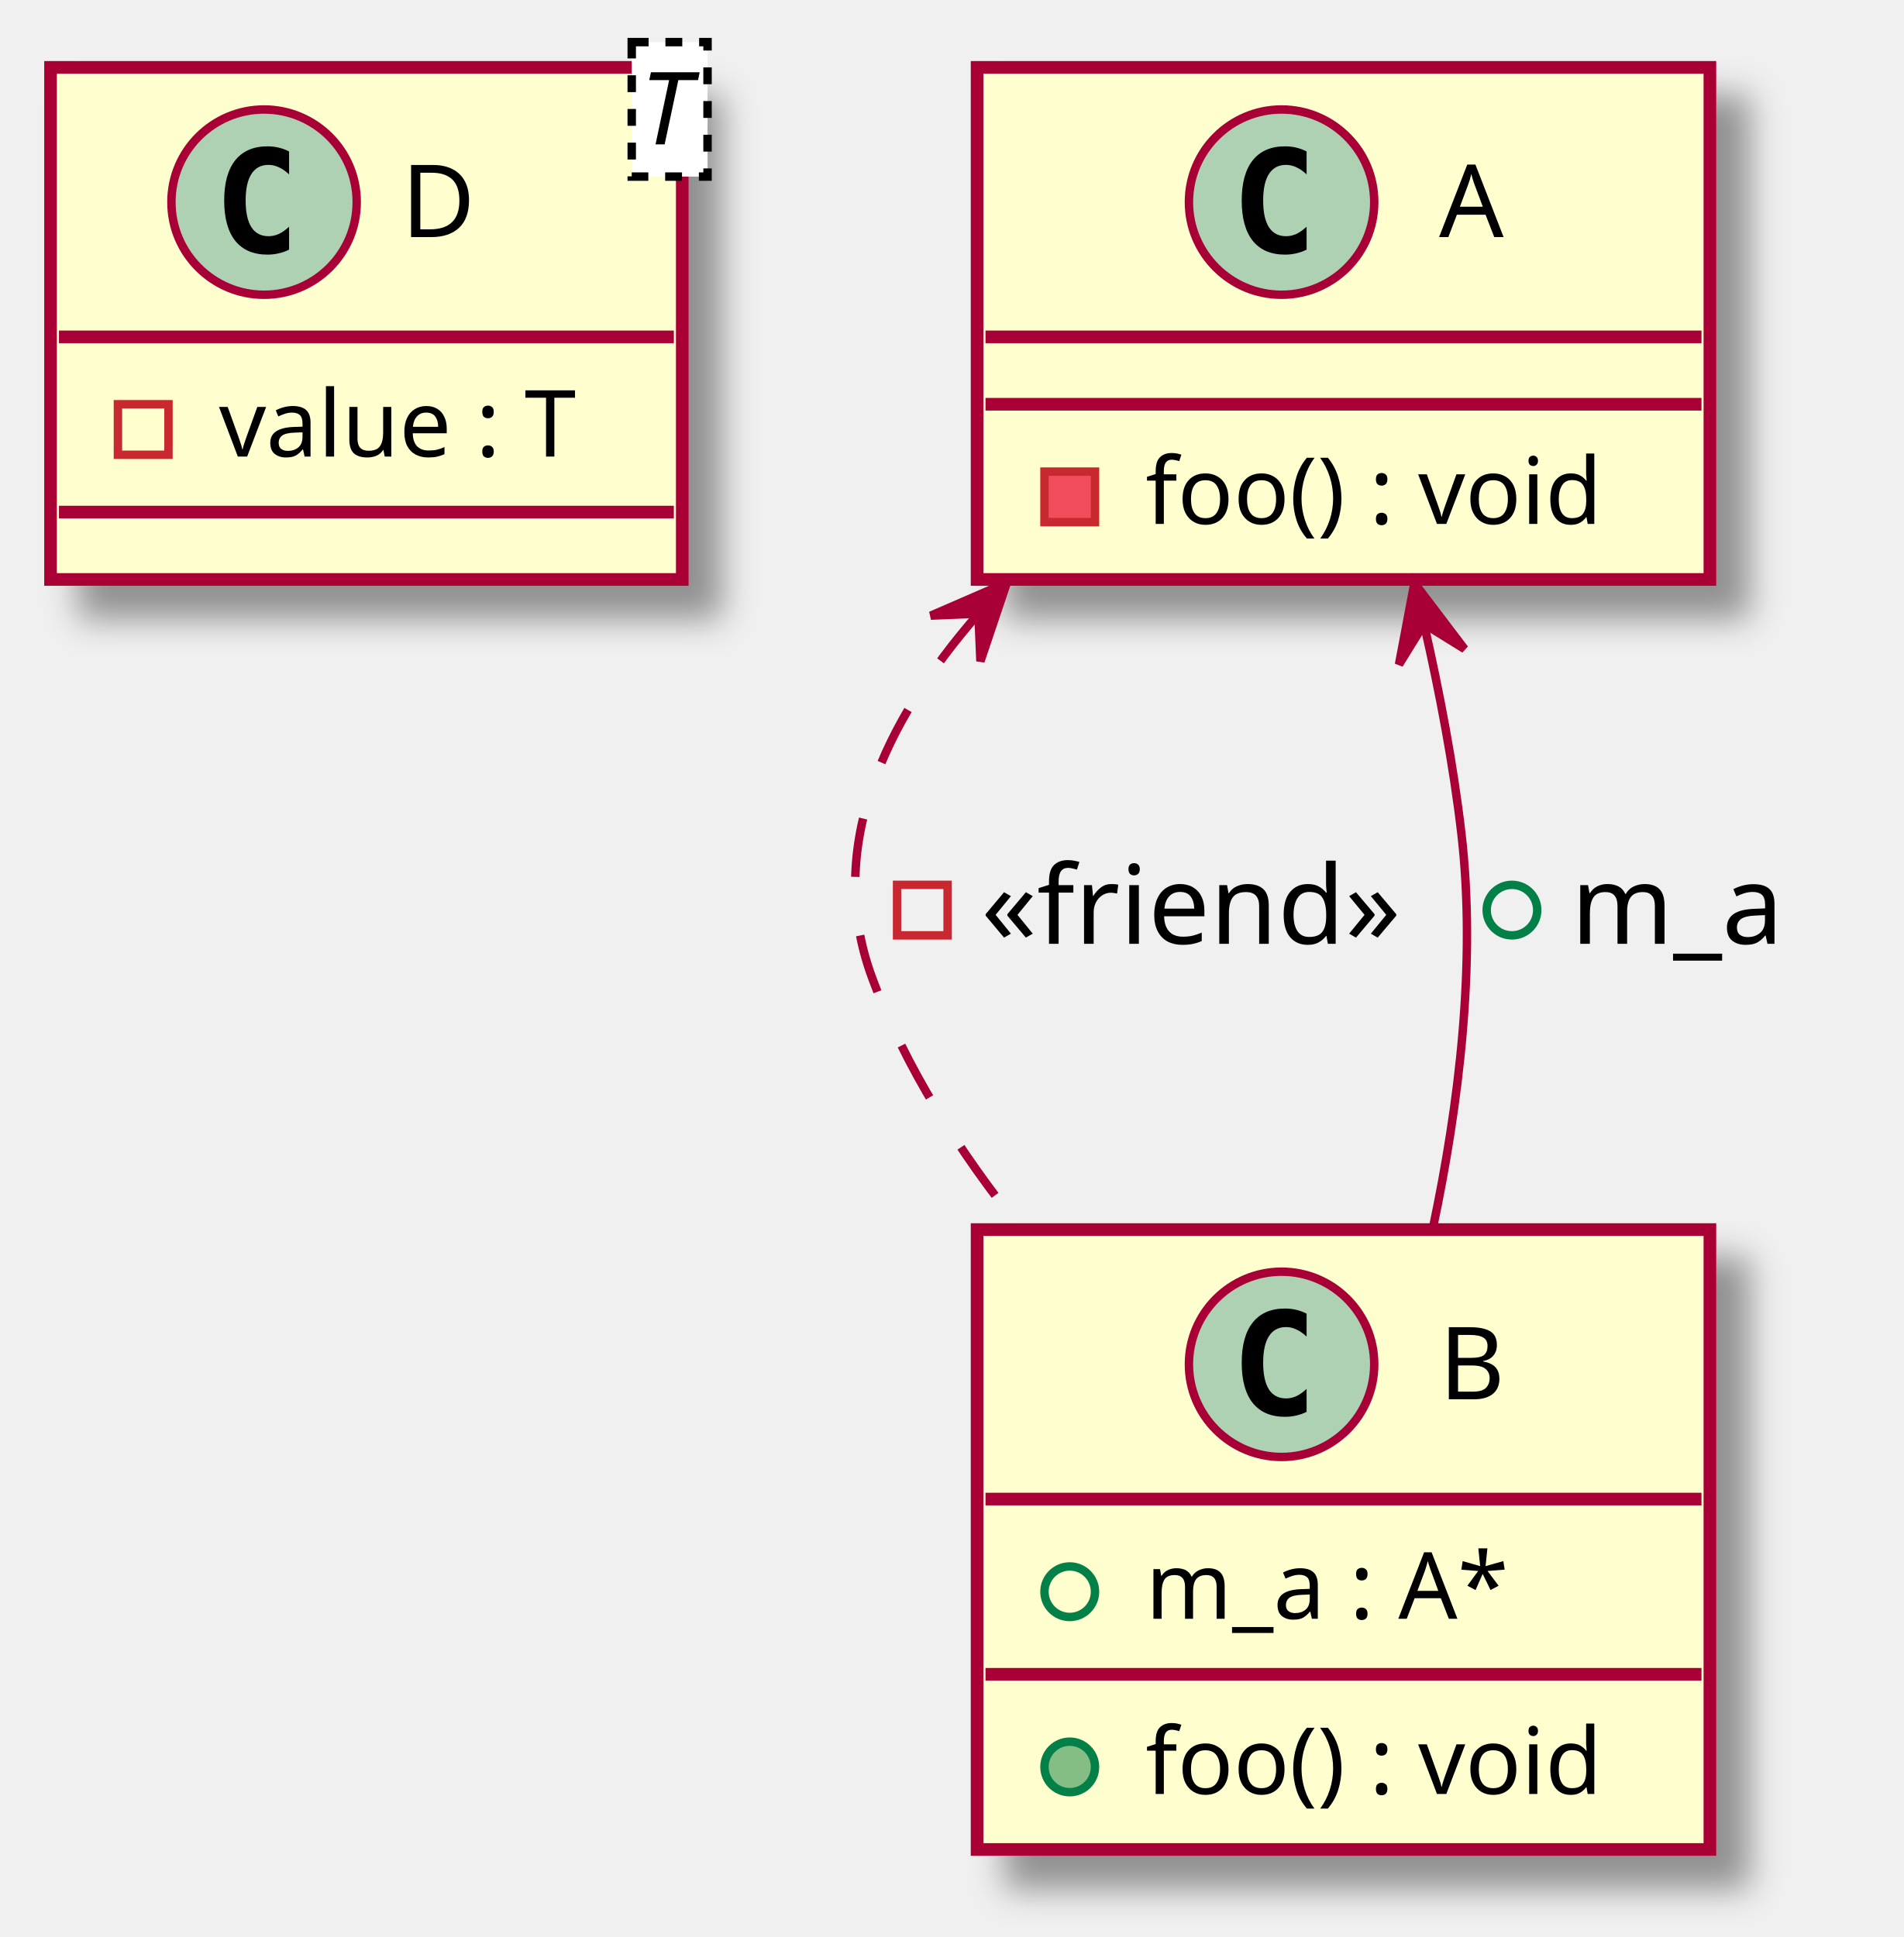
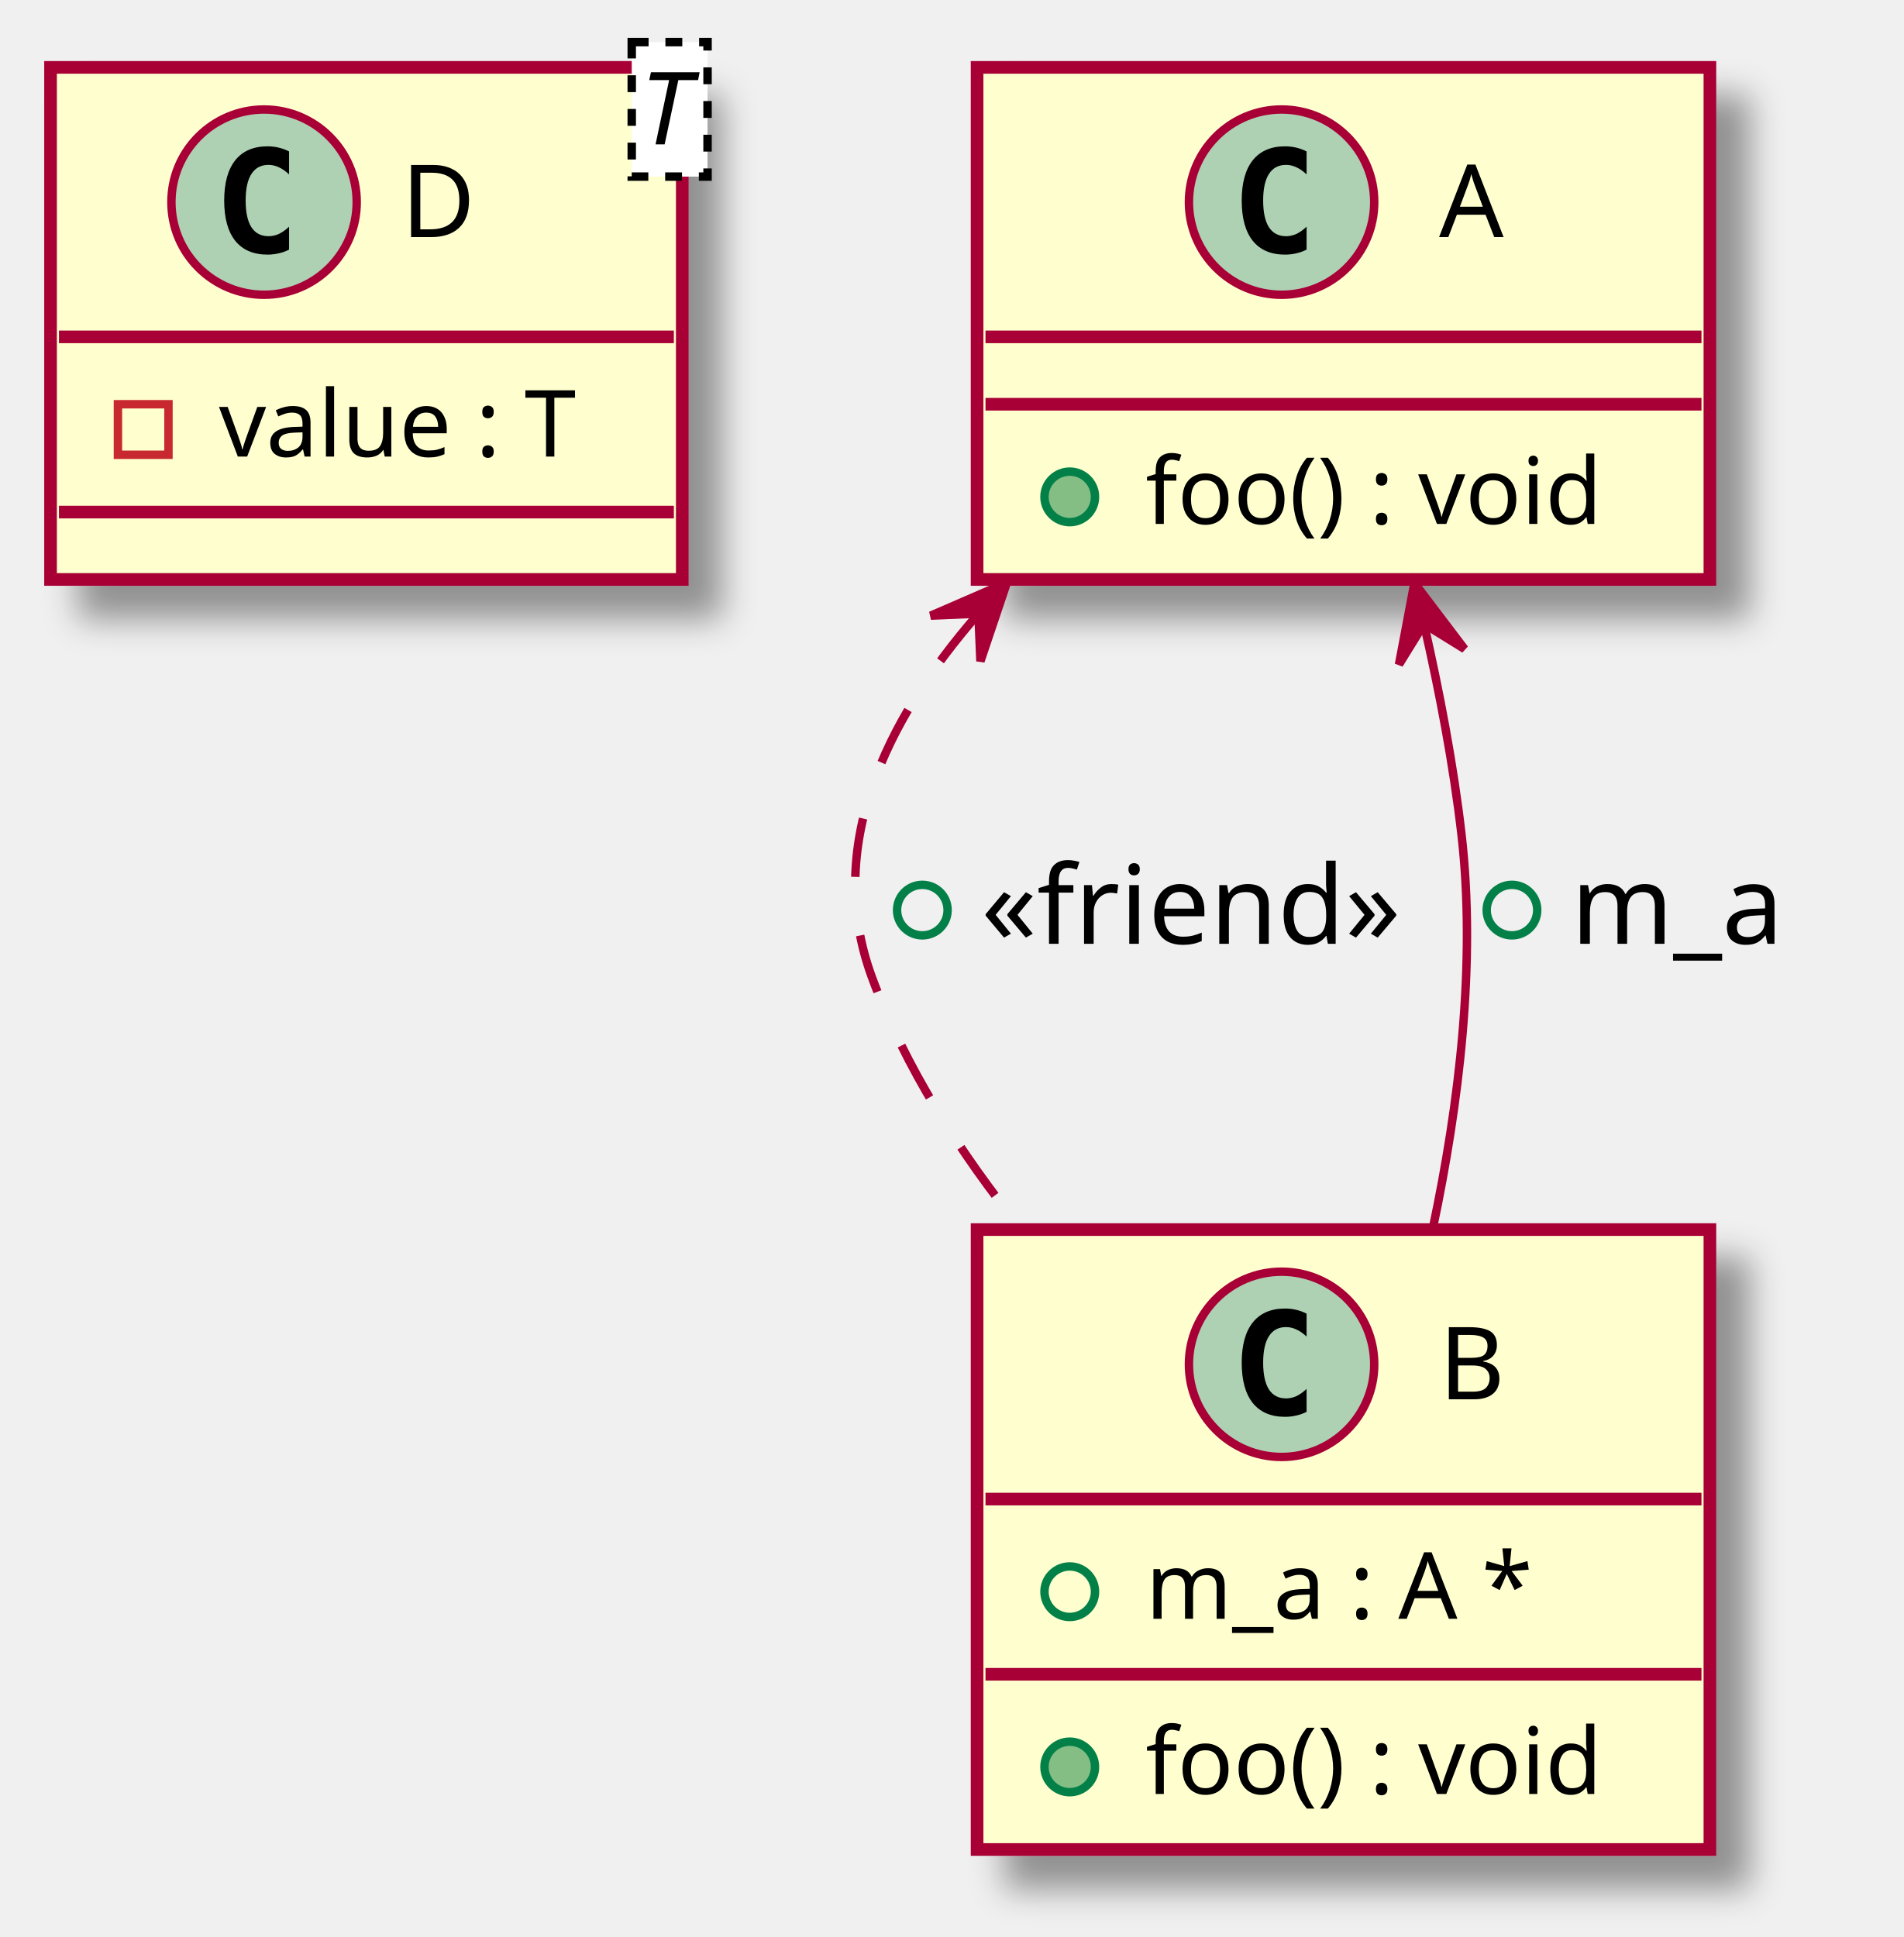
<svg xmlns="http://www.w3.org/2000/svg" xmlns:xlink="http://www.w3.org/1999/xlink" contentScriptType="application/ecmascript" contentStyleType="text/css" height="230px" preserveAspectRatio="none" style="width:226px;height:230px;" version="1.1" viewBox="0 0 226 230" width="226px" zoomAndPan="magnify">
  <defs>
-     <filter height="300%" id="ff2pk1qo2rwer" width="300%" x="-1" y="-1">
+     <filter height="300%" id="fgpq7kmp2jcn3" width="300%" x="-1" y="-1">
      <feGaussianBlur result="blurOut" stdDeviation="2.0" />
      <feColorMatrix in="blurOut" result="blurOut2" type="matrix" values="0 0 0 0 0 0 0 0 0 0 0 0 0 0 0 0 0 0 .4 0" />
      <feOffset dx="4.0" dy="4.0" in="blurOut2" result="blurOut3" />
      <feBlend in="SourceGraphic" in2="blurOut3" mode="normal" />
    </filter>
    <style type="text/css">a:hover { text-decoration: underline; }</style>
  </defs>
  <g>
-     <a href="https://github.com/bkryza/clang-uml/blob/345619123b262df0dc04aaffdf754f32843cbfc3/tests/t00011/t00011.cc#L11" target="_top" title="D" xlink:actuate="onRequest" xlink:href="https://github.com/bkryza/clang-uml/blob/345619123b262df0dc04aaffdf754f32843cbfc3/tests/t00011/t00011.cc#L11" xlink:show="new" xlink:title="D" xlink:type="simple">
-       <rect fill="#FEFECE" filter="url(#ff2pk1qo2rwer)" height="60.805" id="C_0000000403" style="stroke: #A80036; stroke-width: 1.5;" width="75" x="6" y="8" />
+     <a href="https://github.com/bkryza/clang-uml/blob/ae7ef11e43f5fa5a1684f412eef67c0481dd4756/tests/t00011/t00011.cc#L11" target="_top" title="D" xlink:actuate="onRequest" xlink:href="https://github.com/bkryza/clang-uml/blob/ae7ef11e43f5fa5a1684f412eef67c0481dd4756/tests/t00011/t00011.cc#L11" xlink:show="new" xlink:title="D" xlink:type="simple">
+       <rect fill="#FEFECE" filter="url(#fgpq7kmp2jcn3)" height="60.805" id="C_0000000000000000000696" style="stroke: #A80036; stroke-width: 1.5;" width="75" x="6" y="8" />
      <ellipse cx="31.35" cy="24" fill="#ADD1B2" rx="11" ry="11" style="stroke: #A80036; stroke-width: 1.0;" />
      <path d="M34.319,29.641 Q33.741,29.938 33.1,30.078 Q32.459,30.234 31.756,30.234 Q29.256,30.234 27.928,28.594 Q26.616,26.938 26.616,23.812 Q26.616,20.688 27.928,19.031 Q29.256,17.375 31.756,17.375 Q32.459,17.375 33.1,17.531 Q33.756,17.688 34.319,17.984 L34.319,20.703 Q33.694,20.125 33.1,19.859 Q32.506,19.578 31.881,19.578 Q30.538,19.578 29.85,20.656 Q29.163,21.719 29.163,23.812 Q29.163,25.906 29.85,26.984 Q30.538,28.047 31.881,28.047 Q32.506,28.047 33.1,27.781 Q33.694,27.5 34.319,26.922 L34.319,29.641 Z " />
      <text fill="#000000" font-family="sans-serif" font-size="12" lengthAdjust="spacingAndGlyphs" textLength="9" x="47.65" y="28.154">D</text>
      <rect fill="#FFFFFF" height="15.969" style="stroke: #000000; stroke-width: 1.0; stroke-dasharray: 2.0,2.0;" width="9" x="75" y="5" />
      <text fill="#000000" font-family="sans-serif" font-size="12" font-style="italic" lengthAdjust="spacingAndGlyphs" textLength="7" x="76" y="17.139">T</text>
      <line style="stroke: #A80036; stroke-width: 1.5;" x1="7" x2="80" y1="40" y2="40" />
    </a>
-     <a href="https://github.com/bkryza/clang-uml/blob/345619123b262df0dc04aaffdf754f32843cbfc3/tests/t00011/t00011.cc#L12" target="_top" title="value" xlink:actuate="onRequest" xlink:href="https://github.com/bkryza/clang-uml/blob/345619123b262df0dc04aaffdf754f32843cbfc3/tests/t00011/t00011.cc#L12" xlink:show="new" xlink:title="value" xlink:type="simple">
+     <a href="https://github.com/bkryza/clang-uml/blob/ae7ef11e43f5fa5a1684f412eef67c0481dd4756/tests/t00011/t00011.cc#L12" target="_top" title="value" xlink:actuate="onRequest" xlink:href="https://github.com/bkryza/clang-uml/blob/ae7ef11e43f5fa5a1684f412eef67c0481dd4756/tests/t00011/t00011.cc#L12" xlink:show="new" xlink:title="value" xlink:type="simple">
      <rect fill="#FEFECE" height="10" style="stroke: none; stroke-width: 1.0;" width="20" x="12" y="46" />
      <rect fill="none" height="6" style="stroke: #C82930; stroke-width: 1.0;" width="6" x="14" y="48" />
    </a>
-     <a href="https://github.com/bkryza/clang-uml/blob/345619123b262df0dc04aaffdf754f32843cbfc3/tests/t00011/t00011.cc#L12" target="_top" title="value" xlink:actuate="onRequest" xlink:href="https://github.com/bkryza/clang-uml/blob/345619123b262df0dc04aaffdf754f32843cbfc3/tests/t00011/t00011.cc#L12" xlink:show="new" xlink:title="value" xlink:type="simple">
+     <a href="https://github.com/bkryza/clang-uml/blob/ae7ef11e43f5fa5a1684f412eef67c0481dd4756/tests/t00011/t00011.cc#L12" target="_top" title="value" xlink:actuate="onRequest" xlink:href="https://github.com/bkryza/clang-uml/blob/ae7ef11e43f5fa5a1684f412eef67c0481dd4756/tests/t00011/t00011.cc#L12" xlink:show="new" xlink:title="value" xlink:type="simple">
      <text fill="#000000" font-family="sans-serif" font-size="11" lengthAdjust="spacingAndGlyphs" textLength="49" x="26" y="54.21">value : T</text>
    </a>
    <line style="stroke: #A80036; stroke-width: 1.5;" x1="7" x2="80" y1="60.805" y2="60.805" />
-     <a href="https://github.com/bkryza/clang-uml/blob/345619123b262df0dc04aaffdf754f32843cbfc3/tests/t00011/t00011.cc#L15" target="_top" title="A" xlink:actuate="onRequest" xlink:href="https://github.com/bkryza/clang-uml/blob/345619123b262df0dc04aaffdf754f32843cbfc3/tests/t00011/t00011.cc#L15" xlink:show="new" xlink:title="A" xlink:type="simple">
-       <rect fill="#FEFECE" filter="url(#ff2pk1qo2rwer)" height="60.805" id="C_0000000407" style="stroke: #A80036; stroke-width: 1.5;" width="87" x="116" y="8" />
+     <a href="https://github.com/bkryza/clang-uml/blob/ae7ef11e43f5fa5a1684f412eef67c0481dd4756/tests/t00011/t00011.cc#L15" target="_top" title="A" xlink:actuate="onRequest" xlink:href="https://github.com/bkryza/clang-uml/blob/ae7ef11e43f5fa5a1684f412eef67c0481dd4756/tests/t00011/t00011.cc#L15" xlink:show="new" xlink:title="A" xlink:type="simple">
+       <rect fill="#FEFECE" filter="url(#fgpq7kmp2jcn3)" height="60.805" id="C_0000000000000000000801" style="stroke: #A80036; stroke-width: 1.5;" width="87" x="116" y="8" />
      <ellipse cx="152.15" cy="24" fill="#ADD1B2" rx="11" ry="11" style="stroke: #A80036; stroke-width: 1.0;" />
      <path d="M155.119,29.641 Q154.541,29.938 153.9,30.078 Q153.259,30.234 152.556,30.234 Q150.056,30.234 148.728,28.594 Q147.416,26.938 147.416,23.812 Q147.416,20.688 148.728,19.031 Q150.056,17.375 152.556,17.375 Q153.259,17.375 153.9,17.531 Q154.556,17.688 155.119,17.984 L155.119,20.703 Q154.494,20.125 153.9,19.859 Q153.306,19.578 152.681,19.578 Q151.338,19.578 150.65,20.656 Q149.963,21.719 149.963,23.812 Q149.963,25.906 150.65,26.984 Q151.338,28.047 152.681,28.047 Q153.306,28.047 153.9,27.781 Q154.494,27.5 155.119,26.922 L155.119,29.641 Z " />
      <text fill="#000000" font-family="sans-serif" font-size="12" lengthAdjust="spacingAndGlyphs" textLength="8" x="170.85" y="28.154">A</text>
      <line style="stroke: #A80036; stroke-width: 1.5;" x1="117" x2="202" y1="40" y2="40" />
      <line style="stroke: #A80036; stroke-width: 1.5;" x1="117" x2="202" y1="48" y2="48" />
-     </a>
-     <a href="https://github.com/bkryza/clang-uml/blob/345619123b262df0dc04aaffdf754f32843cbfc3/tests/t00011/t00011.cc#L17" target="_top" title="foo" xlink:actuate="onRequest" xlink:href="https://github.com/bkryza/clang-uml/blob/345619123b262df0dc04aaffdf754f32843cbfc3/tests/t00011/t00011.cc#L17" xlink:show="new" xlink:title="foo" xlink:type="simple">
-       <rect fill="#FEFECE" height="10" style="stroke: none; stroke-width: 1.0;" width="20" x="122" y="54" />
-       <rect fill="#F24D5C" height="6" style="stroke: #C82930; stroke-width: 1.0;" width="6" x="124" y="56" />
-     </a>
-     <a href="https://github.com/bkryza/clang-uml/blob/345619123b262df0dc04aaffdf754f32843cbfc3/tests/t00011/t00011.cc#L17" target="_top" title="foo" xlink:actuate="onRequest" xlink:href="https://github.com/bkryza/clang-uml/blob/345619123b262df0dc04aaffdf754f32843cbfc3/tests/t00011/t00011.cc#L17" xlink:show="new" xlink:title="foo" xlink:type="simple">
+       <ellipse cx="127" cy="59" fill="#84BE84" rx="3" ry="3" style="stroke: #038048; stroke-width: 1.0;" />
      <text fill="#000000" font-family="sans-serif" font-size="11" lengthAdjust="spacingAndGlyphs" textLength="61" x="136" y="62.21">foo() : void</text>
    </a>
-     <a href="https://github.com/bkryza/clang-uml/blob/345619123b262df0dc04aaffdf754f32843cbfc3/tests/t00011/t00011.cc#L27" target="_top" title="B" xlink:actuate="onRequest" xlink:href="https://github.com/bkryza/clang-uml/blob/345619123b262df0dc04aaffdf754f32843cbfc3/tests/t00011/t00011.cc#L27" xlink:show="new" xlink:title="B" xlink:type="simple">
-       <rect fill="#FEFECE" filter="url(#ff2pk1qo2rwer)" height="73.609" id="C_0000000413" style="stroke: #A80036; stroke-width: 1.5;" width="87" x="116" y="146" />
+     <a href="https://github.com/bkryza/clang-uml/blob/ae7ef11e43f5fa5a1684f412eef67c0481dd4756/tests/t00011/t00011.cc#L27" target="_top" title="B" xlink:actuate="onRequest" xlink:href="https://github.com/bkryza/clang-uml/blob/ae7ef11e43f5fa5a1684f412eef67c0481dd4756/tests/t00011/t00011.cc#L27" xlink:show="new" xlink:title="B" xlink:type="simple">
+       <rect fill="#FEFECE" filter="url(#fgpq7kmp2jcn3)" height="73.609" id="C_0000000000000000001163" style="stroke: #A80036; stroke-width: 1.5;" width="87" x="116" y="146" />
      <ellipse cx="152.15" cy="162" fill="#ADD1B2" rx="11" ry="11" style="stroke: #A80036; stroke-width: 1.0;" />
      <path d="M155.119,167.641 Q154.541,167.938 153.9,168.078 Q153.259,168.234 152.556,168.234 Q150.056,168.234 148.728,166.594 Q147.416,164.938 147.416,161.812 Q147.416,158.688 148.728,157.031 Q150.056,155.375 152.556,155.375 Q153.259,155.375 153.9,155.531 Q154.556,155.688 155.119,155.984 L155.119,158.703 Q154.494,158.125 153.9,157.859 Q153.306,157.578 152.681,157.578 Q151.338,157.578 150.65,158.656 Q149.963,159.719 149.963,161.812 Q149.963,163.906 150.65,164.984 Q151.338,166.047 152.681,166.047 Q153.306,166.047 153.9,165.781 Q154.494,165.5 155.119,164.922 L155.119,167.641 Z " />
      <text fill="#000000" font-family="sans-serif" font-size="12" lengthAdjust="spacingAndGlyphs" textLength="8" x="170.85" y="166.154">B</text>
      <line style="stroke: #A80036; stroke-width: 1.5;" x1="117" x2="202" y1="178" y2="178" />
    </a>
-     <a href="https://github.com/bkryza/clang-uml/blob/345619123b262df0dc04aaffdf754f32843cbfc3/tests/t00011/t00011.cc#L30" target="_top" title="m_a" xlink:actuate="onRequest" xlink:href="https://github.com/bkryza/clang-uml/blob/345619123b262df0dc04aaffdf754f32843cbfc3/tests/t00011/t00011.cc#L30" xlink:show="new" xlink:title="m_a" xlink:type="simple">
+     <a href="https://github.com/bkryza/clang-uml/blob/ae7ef11e43f5fa5a1684f412eef67c0481dd4756/tests/t00011/t00011.cc#L30" target="_top" title="m_a" xlink:actuate="onRequest" xlink:href="https://github.com/bkryza/clang-uml/blob/ae7ef11e43f5fa5a1684f412eef67c0481dd4756/tests/t00011/t00011.cc#L30" xlink:show="new" xlink:title="m_a" xlink:type="simple">
      <rect fill="#FEFECE" height="10" style="stroke: none; stroke-width: 1.0;" width="20" x="122" y="184" />
      <ellipse cx="127" cy="189" fill="none" rx="3" ry="3" style="stroke: #038048; stroke-width: 1.0;" />
    </a>
-     <a href="https://github.com/bkryza/clang-uml/blob/345619123b262df0dc04aaffdf754f32843cbfc3/tests/t00011/t00011.cc#L30" target="_top" title="m_a" xlink:actuate="onRequest" xlink:href="https://github.com/bkryza/clang-uml/blob/345619123b262df0dc04aaffdf754f32843cbfc3/tests/t00011/t00011.cc#L30" xlink:show="new" xlink:title="m_a" xlink:type="simple">
-       <text fill="#000000" font-family="sans-serif" font-size="11" lengthAdjust="spacingAndGlyphs" textLength="49" x="136" y="192.21">m_a : A*</text>
+     <a href="https://github.com/bkryza/clang-uml/blob/ae7ef11e43f5fa5a1684f412eef67c0481dd4756/tests/t00011/t00011.cc#L30" target="_top" title="m_a" xlink:actuate="onRequest" xlink:href="https://github.com/bkryza/clang-uml/blob/ae7ef11e43f5fa5a1684f412eef67c0481dd4756/tests/t00011/t00011.cc#L30" xlink:show="new" xlink:title="m_a" xlink:type="simple">
+       <text fill="#000000" font-family="sans-serif" font-size="11" lengthAdjust="spacingAndGlyphs" textLength="53" x="136" y="192.21">m_a : A *</text>
    </a>
    <line style="stroke: #A80036; stroke-width: 1.5;" x1="117" x2="202" y1="198.805" y2="198.805" />
-     <a href="https://github.com/bkryza/clang-uml/blob/345619123b262df0dc04aaffdf754f32843cbfc3/tests/t00011/t00011.cc#L29" target="_top" title="foo" xlink:actuate="onRequest" xlink:href="https://github.com/bkryza/clang-uml/blob/345619123b262df0dc04aaffdf754f32843cbfc3/tests/t00011/t00011.cc#L29" xlink:show="new" xlink:title="foo" xlink:type="simple">
-       <rect fill="#FEFECE" height="10" style="stroke: none; stroke-width: 1.0;" width="20" x="122" y="204.805" />
-       <ellipse cx="127" cy="209.805" fill="#84BE84" rx="3" ry="3" style="stroke: #038048; stroke-width: 1.0;" />
-     </a>
-     <a href="https://github.com/bkryza/clang-uml/blob/345619123b262df0dc04aaffdf754f32843cbfc3/tests/t00011/t00011.cc#L29" target="_top" title="foo" xlink:actuate="onRequest" xlink:href="https://github.com/bkryza/clang-uml/blob/345619123b262df0dc04aaffdf754f32843cbfc3/tests/t00011/t00011.cc#L29" xlink:show="new" xlink:title="foo" xlink:type="simple">
-       <text fill="#000000" font-family="sans-serif" font-size="11" lengthAdjust="spacingAndGlyphs" textLength="61" x="136" y="213.015">foo() : void</text>
-     </a>
-     <path d="M116.04,73.01 C105.09,85.59 97.85,100.6 103.5,116 C107.44,126.72 113.97,136.89 121.21,145.9 " fill="none" id="C_0000000407&lt;-C_0000000413" style="stroke: #A80036; stroke-width: 1.0; stroke-dasharray: 7.0,7.0;" />
+     <ellipse cx="127" cy="209.805" fill="#84BE84" rx="3" ry="3" style="stroke: #038048; stroke-width: 1.0;" />
+     <text fill="#000000" font-family="sans-serif" font-size="11" lengthAdjust="spacingAndGlyphs" textLength="61" x="136" y="213.015">foo() : void</text>
+     <path d="M116.04,73.01 C105.09,85.59 97.85,100.6 103.5,116 C107.44,126.72 113.97,136.89 121.21,145.9 " fill="none" id="C_0000000000000000000801&lt;-C_0000000000000000001163" style="stroke: #A80036; stroke-width: 1.0; stroke-dasharray: 7.0,7.0;" />
    <polygon fill="#A80036" points="119.54,69.18,110.506,73.102,116.157,72.862,116.397,78.514,119.54,69.18" style="stroke: #A80036; stroke-width: 1.0;" />
-     <rect fill="none" height="6" style="stroke: #C82930; stroke-width: 1.0;" width="6" x="106.5" y="105.066" />
+     <ellipse cx="109.5" cy="108.066" fill="none" rx="3" ry="3" style="stroke: #038048; stroke-width: 1.0;" />
    <text fill="#000000" font-family="sans-serif" font-size="13" lengthAdjust="spacingAndGlyphs" textLength="52" x="116.5" y="112.067">«friend»</text>
-     <path d="M170.13,145.75 C173.19,131.26 175.29,114.39 173.5,99 C172.56,90.88 170.92,82.26 169.08,74.18 " fill="none" id="C_0000000413-&gt;C_0000000407" style="stroke: #A80036; stroke-width: 1.0;" />
+     <path d="M170.13,145.75 C173.19,131.26 175.29,114.39 173.5,99 C172.56,90.88 170.92,82.26 169.08,74.18 " fill="none" id="C_0000000000000000001163-&gt;C_0000000000000000000801" style="stroke: #A80036; stroke-width: 1.0;" />
    <polygon fill="#A80036" points="167.92,69.22,166.088,78.897,169.065,74.087,173.875,77.065,167.92,69.22" style="stroke: #A80036; stroke-width: 1.0;" />
    <ellipse cx="179.5" cy="108.066" fill="none" rx="3" ry="3" style="stroke: #038048; stroke-width: 1.0;" />
    <text fill="#000000" font-family="sans-serif" font-size="13" lengthAdjust="spacingAndGlyphs" textLength="28" x="186.5" y="112.067">m_a</text>
  </g>
</svg>
